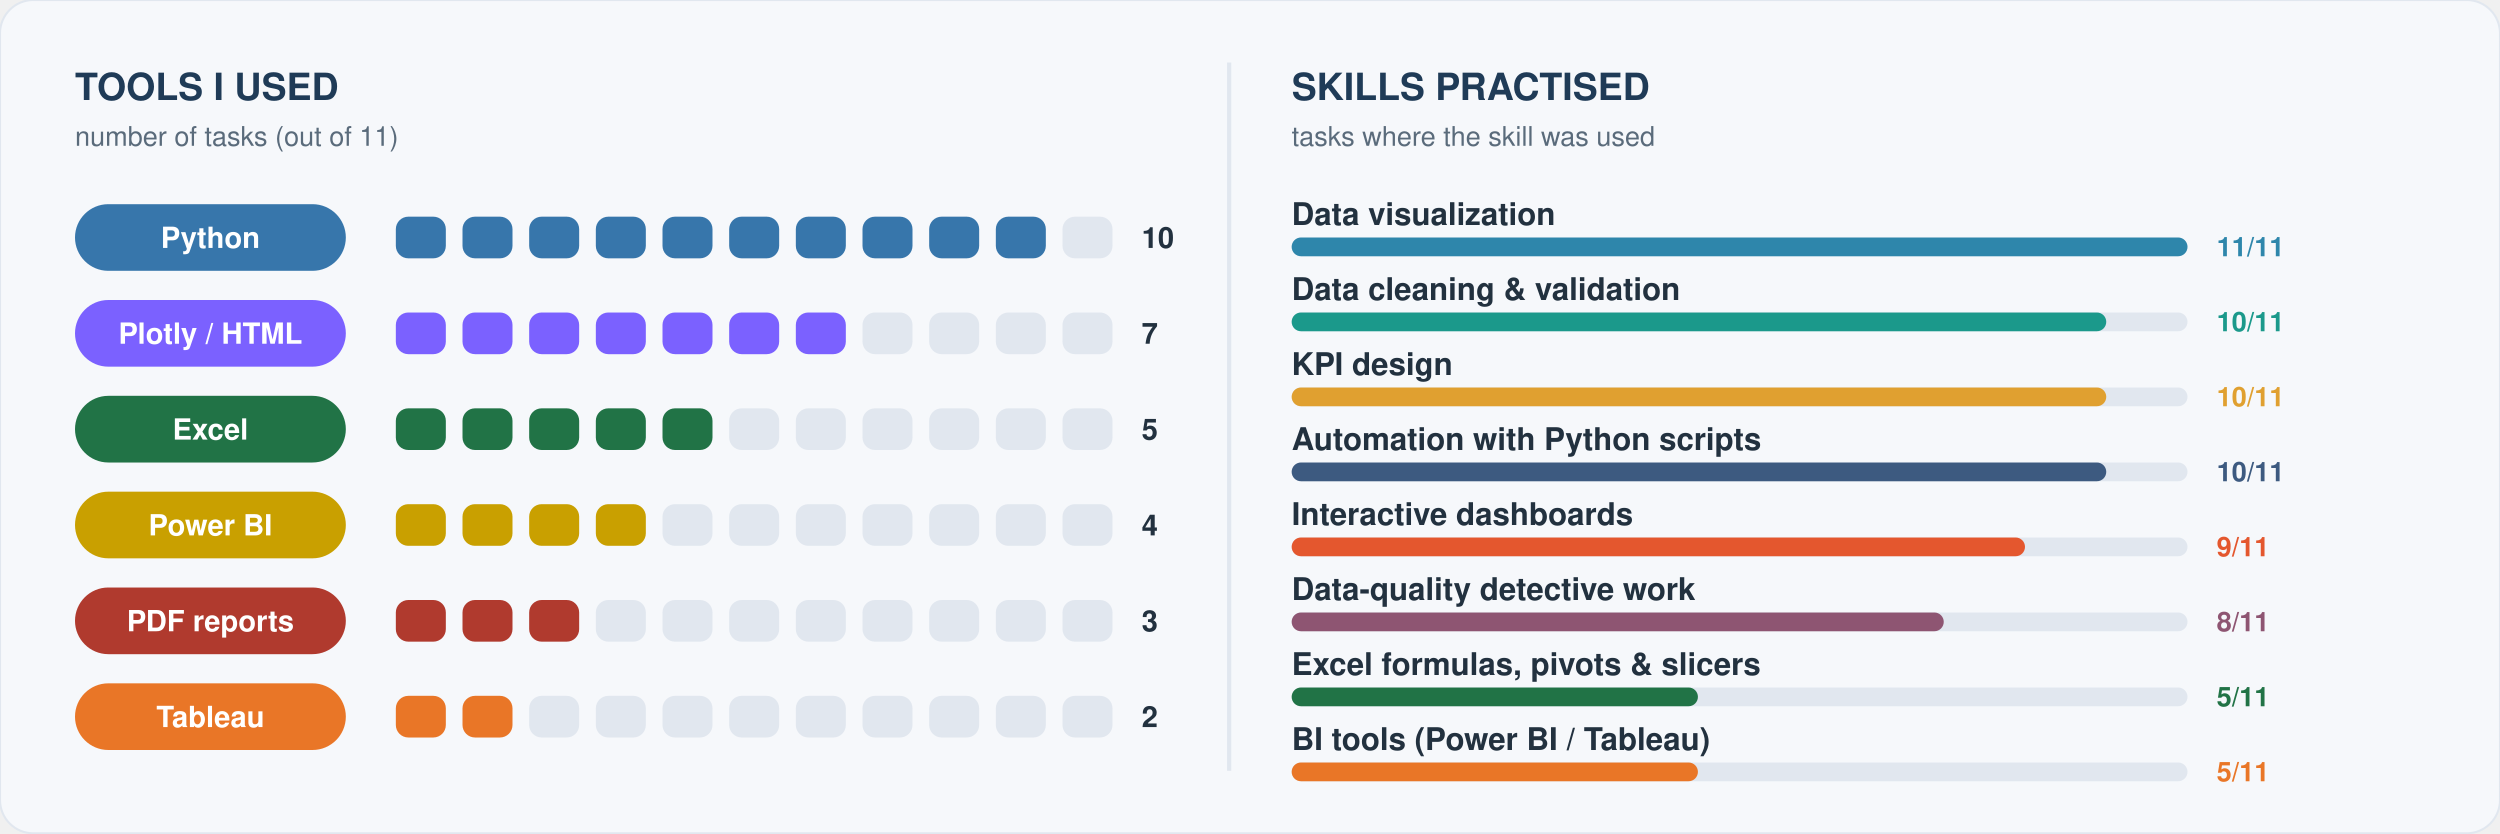
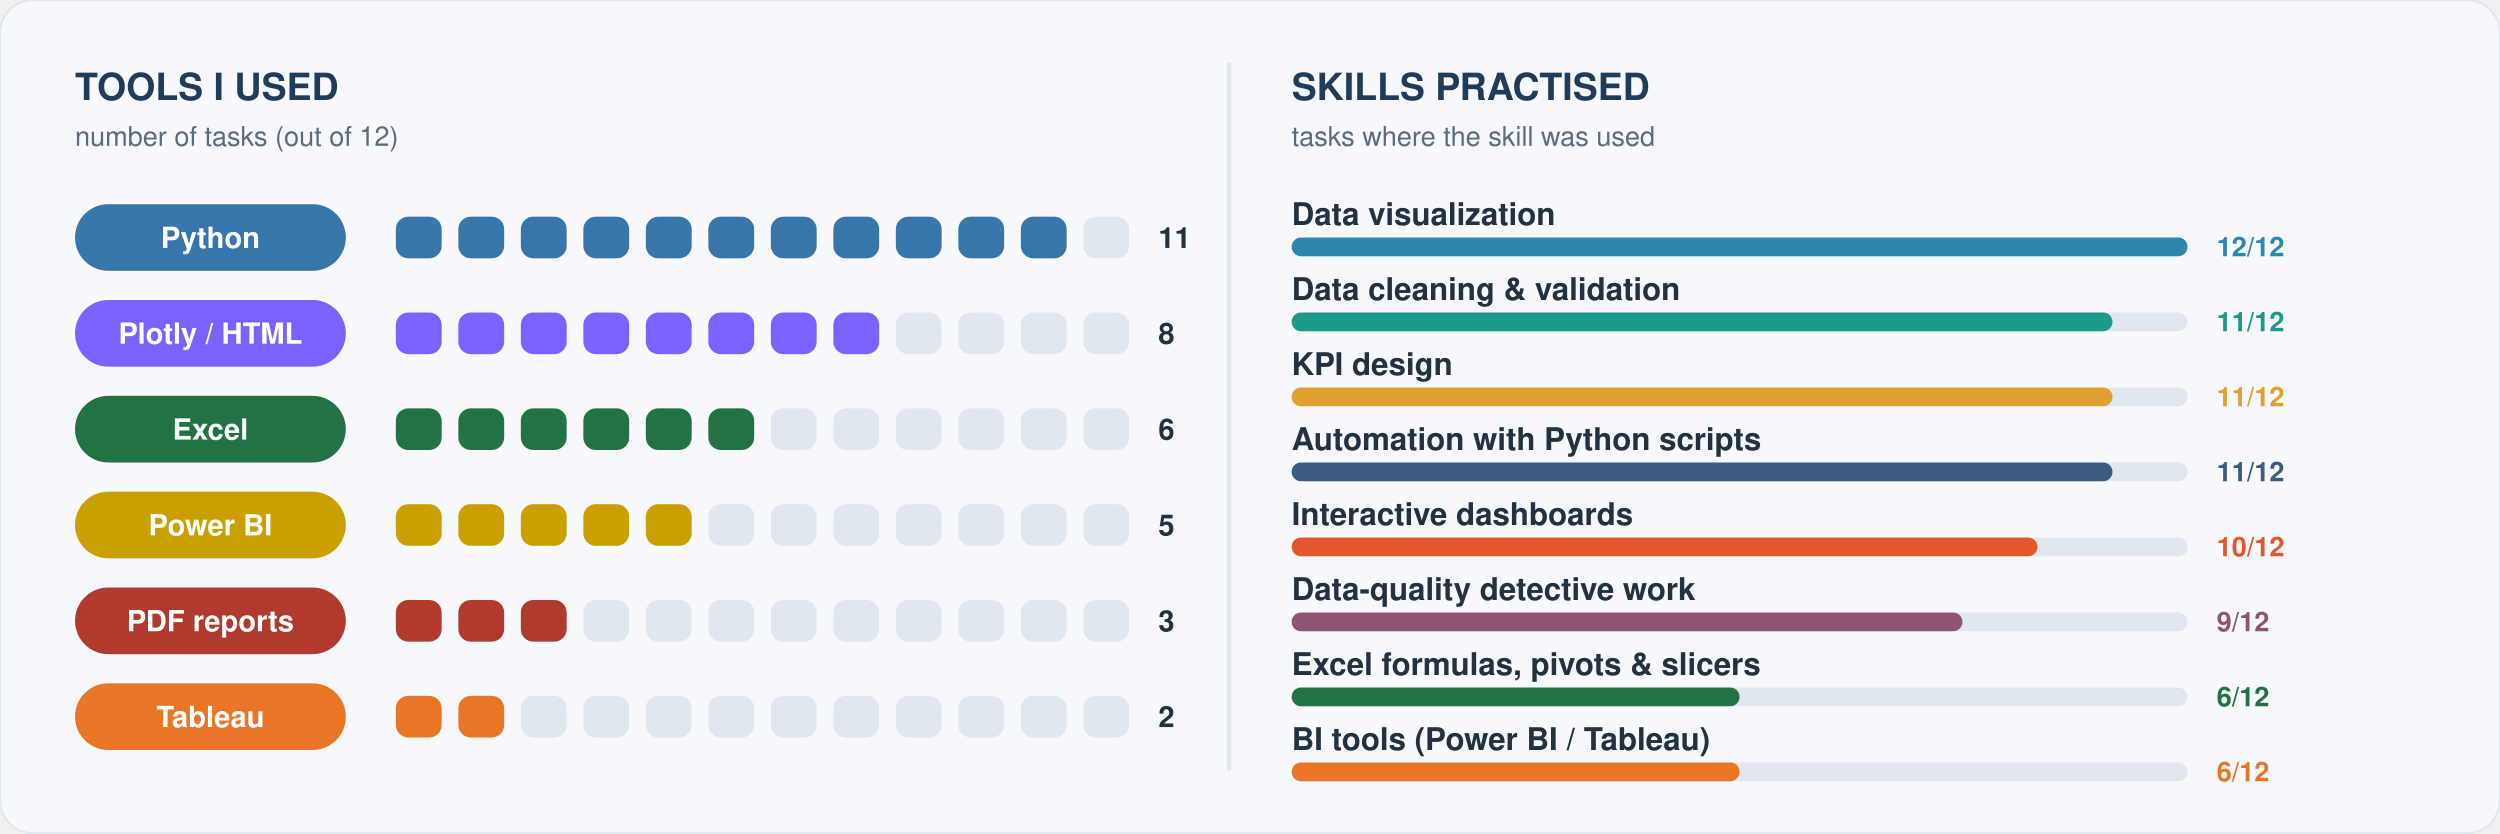
<svg xmlns="http://www.w3.org/2000/svg" width="1200" height="400" viewBox="0 0 1200 400" role="img" aria-label="Tools and skills used across the tasks">
  <g font-family="Segoe UI, Helvetica, Arial, sans-serif">
    <rect width="1200" height="400" rx="16" fill="#F6F8FB" stroke="#E1E7EF" />
    <text x="36" y="48" fill="#1F3B57" font-size="18" font-weight="800">TOOLS I USED</text>
-     <text x="36" y="70" fill="#5A6B7B" font-size="13">number of tasks (out of 11)</text>
+     <text x="36" y="70" fill="#5A6B7B" font-size="13">number of tasks (out of 12)</text>
    <rect x="36" y="98" width="130" height="32" rx="16" fill="#3776AB" />
    <text x="101" y="119" fill="#fff" font-size="14" font-weight="700" text-anchor="middle">Python</text>
-     <rect x="190" y="104" width="24" height="20" rx="6" fill="#3776AB" />
-     <rect x="222" y="104" width="24" height="20" rx="6" fill="#3776AB" />
-     <rect x="254" y="104" width="24" height="20" rx="6" fill="#3776AB" />
-     <rect x="286" y="104" width="24" height="20" rx="6" fill="#3776AB" />
-     <rect x="318" y="104" width="24" height="20" rx="6" fill="#3776AB" />
-     <rect x="350" y="104" width="24" height="20" rx="6" fill="#3776AB" />
-     <rect x="382" y="104" width="24" height="20" rx="6" fill="#3776AB" />
-     <rect x="414" y="104" width="24" height="20" rx="6" fill="#3776AB" />
-     <rect x="446" y="104" width="24" height="20" rx="6" fill="#3776AB" />
-     <rect x="478" y="104" width="24" height="20" rx="6" fill="#3776AB" />
-     <rect x="510" y="104" width="24" height="20" rx="6" fill="#E1E7EF" />
-     <text x="548" y="119" fill="#22313F" font-size="14" font-weight="700">10</text>
+     <rect x="190" y="104" width="22" height="20" rx="6" fill="#3776AB" />
+     <rect x="220" y="104" width="22" height="20" rx="6" fill="#3776AB" />
+     <rect x="250" y="104" width="22" height="20" rx="6" fill="#3776AB" />
+     <rect x="280" y="104" width="22" height="20" rx="6" fill="#3776AB" />
+     <rect x="310" y="104" width="22" height="20" rx="6" fill="#3776AB" />
+     <rect x="340" y="104" width="22" height="20" rx="6" fill="#3776AB" />
+     <rect x="370" y="104" width="22" height="20" rx="6" fill="#3776AB" />
+     <rect x="400" y="104" width="22" height="20" rx="6" fill="#3776AB" />
+     <rect x="430" y="104" width="22" height="20" rx="6" fill="#3776AB" />
+     <rect x="460" y="104" width="22" height="20" rx="6" fill="#3776AB" />
+     <rect x="490" y="104" width="22" height="20" rx="6" fill="#3776AB" />
+     <rect x="520" y="104" width="22" height="20" rx="6" fill="#E1E7EF" />
+     <text x="556" y="119" fill="#22313F" font-size="14" font-weight="700">11</text>
    <rect x="36" y="144" width="130" height="32" rx="16" fill="#7B61FF" />
    <text x="101" y="165" fill="#fff" font-size="14" font-weight="700" text-anchor="middle">Plotly / HTML</text>
-     <rect x="190" y="150" width="24" height="20" rx="6" fill="#7B61FF" />
-     <rect x="222" y="150" width="24" height="20" rx="6" fill="#7B61FF" />
-     <rect x="254" y="150" width="24" height="20" rx="6" fill="#7B61FF" />
-     <rect x="286" y="150" width="24" height="20" rx="6" fill="#7B61FF" />
-     <rect x="318" y="150" width="24" height="20" rx="6" fill="#7B61FF" />
-     <rect x="350" y="150" width="24" height="20" rx="6" fill="#7B61FF" />
-     <rect x="382" y="150" width="24" height="20" rx="6" fill="#7B61FF" />
-     <rect x="414" y="150" width="24" height="20" rx="6" fill="#E1E7EF" />
-     <rect x="446" y="150" width="24" height="20" rx="6" fill="#E1E7EF" />
-     <rect x="478" y="150" width="24" height="20" rx="6" fill="#E1E7EF" />
-     <rect x="510" y="150" width="24" height="20" rx="6" fill="#E1E7EF" />
-     <text x="548" y="165" fill="#22313F" font-size="14" font-weight="700">7</text>
+     <rect x="190" y="150" width="22" height="20" rx="6" fill="#7B61FF" />
+     <rect x="220" y="150" width="22" height="20" rx="6" fill="#7B61FF" />
+     <rect x="250" y="150" width="22" height="20" rx="6" fill="#7B61FF" />
+     <rect x="280" y="150" width="22" height="20" rx="6" fill="#7B61FF" />
+     <rect x="310" y="150" width="22" height="20" rx="6" fill="#7B61FF" />
+     <rect x="340" y="150" width="22" height="20" rx="6" fill="#7B61FF" />
+     <rect x="370" y="150" width="22" height="20" rx="6" fill="#7B61FF" />
+     <rect x="400" y="150" width="22" height="20" rx="6" fill="#7B61FF" />
+     <rect x="430" y="150" width="22" height="20" rx="6" fill="#E1E7EF" />
+     <rect x="460" y="150" width="22" height="20" rx="6" fill="#E1E7EF" />
+     <rect x="490" y="150" width="22" height="20" rx="6" fill="#E1E7EF" />
+     <rect x="520" y="150" width="22" height="20" rx="6" fill="#E1E7EF" />
+     <text x="556" y="165" fill="#22313F" font-size="14" font-weight="700">8</text>
    <rect x="36" y="190" width="130" height="32" rx="16" fill="#217346" />
    <text x="101" y="211" fill="#fff" font-size="14" font-weight="700" text-anchor="middle">Excel</text>
-     <rect x="190" y="196" width="24" height="20" rx="6" fill="#217346" />
-     <rect x="222" y="196" width="24" height="20" rx="6" fill="#217346" />
-     <rect x="254" y="196" width="24" height="20" rx="6" fill="#217346" />
-     <rect x="286" y="196" width="24" height="20" rx="6" fill="#217346" />
-     <rect x="318" y="196" width="24" height="20" rx="6" fill="#217346" />
-     <rect x="350" y="196" width="24" height="20" rx="6" fill="#E1E7EF" />
-     <rect x="382" y="196" width="24" height="20" rx="6" fill="#E1E7EF" />
-     <rect x="414" y="196" width="24" height="20" rx="6" fill="#E1E7EF" />
-     <rect x="446" y="196" width="24" height="20" rx="6" fill="#E1E7EF" />
-     <rect x="478" y="196" width="24" height="20" rx="6" fill="#E1E7EF" />
-     <rect x="510" y="196" width="24" height="20" rx="6" fill="#E1E7EF" />
-     <text x="548" y="211" fill="#22313F" font-size="14" font-weight="700">5</text>
+     <rect x="190" y="196" width="22" height="20" rx="6" fill="#217346" />
+     <rect x="220" y="196" width="22" height="20" rx="6" fill="#217346" />
+     <rect x="250" y="196" width="22" height="20" rx="6" fill="#217346" />
+     <rect x="280" y="196" width="22" height="20" rx="6" fill="#217346" />
+     <rect x="310" y="196" width="22" height="20" rx="6" fill="#217346" />
+     <rect x="340" y="196" width="22" height="20" rx="6" fill="#217346" />
+     <rect x="370" y="196" width="22" height="20" rx="6" fill="#E1E7EF" />
+     <rect x="400" y="196" width="22" height="20" rx="6" fill="#E1E7EF" />
+     <rect x="430" y="196" width="22" height="20" rx="6" fill="#E1E7EF" />
+     <rect x="460" y="196" width="22" height="20" rx="6" fill="#E1E7EF" />
+     <rect x="490" y="196" width="22" height="20" rx="6" fill="#E1E7EF" />
+     <rect x="520" y="196" width="22" height="20" rx="6" fill="#E1E7EF" />
+     <text x="556" y="211" fill="#22313F" font-size="14" font-weight="700">6</text>
    <rect x="36" y="236" width="130" height="32" rx="16" fill="#C9A000" />
    <text x="101" y="257" fill="#fff" font-size="14" font-weight="700" text-anchor="middle">Power BI</text>
-     <rect x="190" y="242" width="24" height="20" rx="6" fill="#C9A000" />
-     <rect x="222" y="242" width="24" height="20" rx="6" fill="#C9A000" />
-     <rect x="254" y="242" width="24" height="20" rx="6" fill="#C9A000" />
-     <rect x="286" y="242" width="24" height="20" rx="6" fill="#C9A000" />
-     <rect x="318" y="242" width="24" height="20" rx="6" fill="#E1E7EF" />
-     <rect x="350" y="242" width="24" height="20" rx="6" fill="#E1E7EF" />
-     <rect x="382" y="242" width="24" height="20" rx="6" fill="#E1E7EF" />
-     <rect x="414" y="242" width="24" height="20" rx="6" fill="#E1E7EF" />
-     <rect x="446" y="242" width="24" height="20" rx="6" fill="#E1E7EF" />
-     <rect x="478" y="242" width="24" height="20" rx="6" fill="#E1E7EF" />
-     <rect x="510" y="242" width="24" height="20" rx="6" fill="#E1E7EF" />
-     <text x="548" y="257" fill="#22313F" font-size="14" font-weight="700">4</text>
+     <rect x="190" y="242" width="22" height="20" rx="6" fill="#C9A000" />
+     <rect x="220" y="242" width="22" height="20" rx="6" fill="#C9A000" />
+     <rect x="250" y="242" width="22" height="20" rx="6" fill="#C9A000" />
+     <rect x="280" y="242" width="22" height="20" rx="6" fill="#C9A000" />
+     <rect x="310" y="242" width="22" height="20" rx="6" fill="#C9A000" />
+     <rect x="340" y="242" width="22" height="20" rx="6" fill="#E1E7EF" />
+     <rect x="370" y="242" width="22" height="20" rx="6" fill="#E1E7EF" />
+     <rect x="400" y="242" width="22" height="20" rx="6" fill="#E1E7EF" />
+     <rect x="430" y="242" width="22" height="20" rx="6" fill="#E1E7EF" />
+     <rect x="460" y="242" width="22" height="20" rx="6" fill="#E1E7EF" />
+     <rect x="490" y="242" width="22" height="20" rx="6" fill="#E1E7EF" />
+     <rect x="520" y="242" width="22" height="20" rx="6" fill="#E1E7EF" />
+     <text x="556" y="257" fill="#22313F" font-size="14" font-weight="700">5</text>
    <rect x="36" y="282" width="130" height="32" rx="16" fill="#B03A2E" />
    <text x="101" y="303" fill="#fff" font-size="14" font-weight="700" text-anchor="middle">PDF reports</text>
-     <rect x="190" y="288" width="24" height="20" rx="6" fill="#B03A2E" />
-     <rect x="222" y="288" width="24" height="20" rx="6" fill="#B03A2E" />
-     <rect x="254" y="288" width="24" height="20" rx="6" fill="#B03A2E" />
-     <rect x="286" y="288" width="24" height="20" rx="6" fill="#E1E7EF" />
-     <rect x="318" y="288" width="24" height="20" rx="6" fill="#E1E7EF" />
-     <rect x="350" y="288" width="24" height="20" rx="6" fill="#E1E7EF" />
-     <rect x="382" y="288" width="24" height="20" rx="6" fill="#E1E7EF" />
-     <rect x="414" y="288" width="24" height="20" rx="6" fill="#E1E7EF" />
-     <rect x="446" y="288" width="24" height="20" rx="6" fill="#E1E7EF" />
-     <rect x="478" y="288" width="24" height="20" rx="6" fill="#E1E7EF" />
-     <rect x="510" y="288" width="24" height="20" rx="6" fill="#E1E7EF" />
-     <text x="548" y="303" fill="#22313F" font-size="14" font-weight="700">3</text>
+     <rect x="190" y="288" width="22" height="20" rx="6" fill="#B03A2E" />
+     <rect x="220" y="288" width="22" height="20" rx="6" fill="#B03A2E" />
+     <rect x="250" y="288" width="22" height="20" rx="6" fill="#B03A2E" />
+     <rect x="280" y="288" width="22" height="20" rx="6" fill="#E1E7EF" />
+     <rect x="310" y="288" width="22" height="20" rx="6" fill="#E1E7EF" />
+     <rect x="340" y="288" width="22" height="20" rx="6" fill="#E1E7EF" />
+     <rect x="370" y="288" width="22" height="20" rx="6" fill="#E1E7EF" />
+     <rect x="400" y="288" width="22" height="20" rx="6" fill="#E1E7EF" />
+     <rect x="430" y="288" width="22" height="20" rx="6" fill="#E1E7EF" />
+     <rect x="460" y="288" width="22" height="20" rx="6" fill="#E1E7EF" />
+     <rect x="490" y="288" width="22" height="20" rx="6" fill="#E1E7EF" />
+     <rect x="520" y="288" width="22" height="20" rx="6" fill="#E1E7EF" />
+     <text x="556" y="303" fill="#22313F" font-size="14" font-weight="700">3</text>
    <rect x="36" y="328" width="130" height="32" rx="16" fill="#E97627" />
    <text x="101" y="349" fill="#fff" font-size="14" font-weight="700" text-anchor="middle">Tableau</text>
-     <rect x="190" y="334" width="24" height="20" rx="6" fill="#E97627" />
-     <rect x="222" y="334" width="24" height="20" rx="6" fill="#E97627" />
-     <rect x="254" y="334" width="24" height="20" rx="6" fill="#E1E7EF" />
-     <rect x="286" y="334" width="24" height="20" rx="6" fill="#E1E7EF" />
-     <rect x="318" y="334" width="24" height="20" rx="6" fill="#E1E7EF" />
-     <rect x="350" y="334" width="24" height="20" rx="6" fill="#E1E7EF" />
-     <rect x="382" y="334" width="24" height="20" rx="6" fill="#E1E7EF" />
-     <rect x="414" y="334" width="24" height="20" rx="6" fill="#E1E7EF" />
-     <rect x="446" y="334" width="24" height="20" rx="6" fill="#E1E7EF" />
-     <rect x="478" y="334" width="24" height="20" rx="6" fill="#E1E7EF" />
-     <rect x="510" y="334" width="24" height="20" rx="6" fill="#E1E7EF" />
-     <text x="548" y="349" fill="#22313F" font-size="14" font-weight="700">2</text>
+     <rect x="190" y="334" width="22" height="20" rx="6" fill="#E97627" />
+     <rect x="220" y="334" width="22" height="20" rx="6" fill="#E97627" />
+     <rect x="250" y="334" width="22" height="20" rx="6" fill="#E1E7EF" />
+     <rect x="280" y="334" width="22" height="20" rx="6" fill="#E1E7EF" />
+     <rect x="310" y="334" width="22" height="20" rx="6" fill="#E1E7EF" />
+     <rect x="340" y="334" width="22" height="20" rx="6" fill="#E1E7EF" />
+     <rect x="370" y="334" width="22" height="20" rx="6" fill="#E1E7EF" />
+     <rect x="400" y="334" width="22" height="20" rx="6" fill="#E1E7EF" />
+     <rect x="430" y="334" width="22" height="20" rx="6" fill="#E1E7EF" />
+     <rect x="460" y="334" width="22" height="20" rx="6" fill="#E1E7EF" />
+     <rect x="490" y="334" width="22" height="20" rx="6" fill="#E1E7EF" />
+     <rect x="520" y="334" width="22" height="20" rx="6" fill="#E1E7EF" />
+     <text x="556" y="349" fill="#22313F" font-size="14" font-weight="700">2</text>
    <line x1="590" y1="30" x2="590" y2="370" stroke="#E1E7EF" stroke-width="2" />
    <text x="620" y="48" fill="#1F3B57" font-size="18" font-weight="800">SKILLS PRACTISED</text>
    <text x="620" y="70" fill="#5A6B7B" font-size="13">tasks where the skill was used</text>
    <text x="620" y="108" fill="#22313F" font-size="15" font-weight="600">Data visualization</text>
    <rect x="620" y="114" width="430" height="9" rx="4.5" fill="#E1E7EF" />
    <rect x="620" y="114" width="430" height="9" rx="4.5" fill="#2E86AB" />
-     <text x="1064" y="123" fill="#2E86AB" font-size="13" font-weight="800">11/11</text>
+     <text x="1064" y="123" fill="#2E86AB" font-size="13" font-weight="800">12/12</text>
    <text x="620" y="144" fill="#22313F" font-size="15" font-weight="600">Data cleaning &amp; validation</text>
    <rect x="620" y="150" width="430" height="9" rx="4.5" fill="#E1E7EF" />
-     <rect x="620" y="150" width="391" height="9" rx="4.5" fill="#1B998B" />
-     <text x="1064" y="159" fill="#1B998B" font-size="13" font-weight="800">10/11</text>
+     <rect x="620" y="150" width="394" height="9" rx="4.5" fill="#1B998B" />
+     <text x="1064" y="159" fill="#1B998B" font-size="13" font-weight="800">11/12</text>
    <text x="620" y="180" fill="#22313F" font-size="15" font-weight="600">KPI design</text>
    <rect x="620" y="186" width="430" height="9" rx="4.5" fill="#E1E7EF" />
-     <rect x="620" y="186" width="391" height="9" rx="4.5" fill="#E0A030" />
-     <text x="1064" y="195" fill="#E0A030" font-size="13" font-weight="800">10/11</text>
+     <rect x="620" y="186" width="394" height="9" rx="4.5" fill="#E0A030" />
+     <text x="1064" y="195" fill="#E0A030" font-size="13" font-weight="800">11/12</text>
    <text x="620" y="216" fill="#22313F" font-size="15" font-weight="600">Automation with Python scripts</text>
    <rect x="620" y="222" width="430" height="9" rx="4.5" fill="#E1E7EF" />
-     <rect x="620" y="222" width="391" height="9" rx="4.5" fill="#3D5A80" />
-     <text x="1064" y="231" fill="#3D5A80" font-size="13" font-weight="800">10/11</text>
+     <rect x="620" y="222" width="394" height="9" rx="4.5" fill="#3D5A80" />
+     <text x="1064" y="231" fill="#3D5A80" font-size="13" font-weight="800">11/12</text>
    <text x="620" y="252" fill="#22313F" font-size="15" font-weight="600">Interactive dashboards</text>
    <rect x="620" y="258" width="430" height="9" rx="4.5" fill="#E1E7EF" />
-     <rect x="620" y="258" width="352" height="9" rx="4.5" fill="#E4572E" />
-     <text x="1064" y="267" fill="#E4572E" font-size="13" font-weight="800">9/11</text>
+     <rect x="620" y="258" width="358" height="9" rx="4.5" fill="#E4572E" />
+     <text x="1064" y="267" fill="#E4572E" font-size="13" font-weight="800">10/12</text>
    <text x="620" y="288" fill="#22313F" font-size="15" font-weight="600">Data-quality detective work</text>
    <rect x="620" y="294" width="430" height="9" rx="4.5" fill="#E1E7EF" />
-     <rect x="620" y="294" width="313" height="9" rx="4.5" fill="#8E5572" />
-     <text x="1064" y="303" fill="#8E5572" font-size="13" font-weight="800">8/11</text>
+     <rect x="620" y="294" width="322" height="9" rx="4.5" fill="#8E5572" />
+     <text x="1064" y="303" fill="#8E5572" font-size="13" font-weight="800">9/12</text>
    <text x="620" y="324" fill="#22313F" font-size="15" font-weight="600">Excel formulas, pivots &amp; slicers</text>
    <rect x="620" y="330" width="430" height="9" rx="4.5" fill="#E1E7EF" />
-     <rect x="620" y="330" width="195" height="9" rx="4.5" fill="#217346" />
-     <text x="1064" y="339" fill="#217346" font-size="13" font-weight="800">5/11</text>
+     <rect x="620" y="330" width="215" height="9" rx="4.5" fill="#217346" />
+     <text x="1064" y="339" fill="#217346" font-size="13" font-weight="800">6/12</text>
    <text x="620" y="360" fill="#22313F" font-size="15" font-weight="600">BI tools (Power BI / Tableau)</text>
    <rect x="620" y="366" width="430" height="9" rx="4.5" fill="#E1E7EF" />
-     <rect x="620" y="366" width="195" height="9" rx="4.5" fill="#E97627" />
-     <text x="1064" y="375" fill="#E97627" font-size="13" font-weight="800">5/11</text>
+     <rect x="620" y="366" width="215" height="9" rx="4.5" fill="#E97627" />
+     <text x="1064" y="375" fill="#E97627" font-size="13" font-weight="800">6/12</text>
  </g>
</svg>
